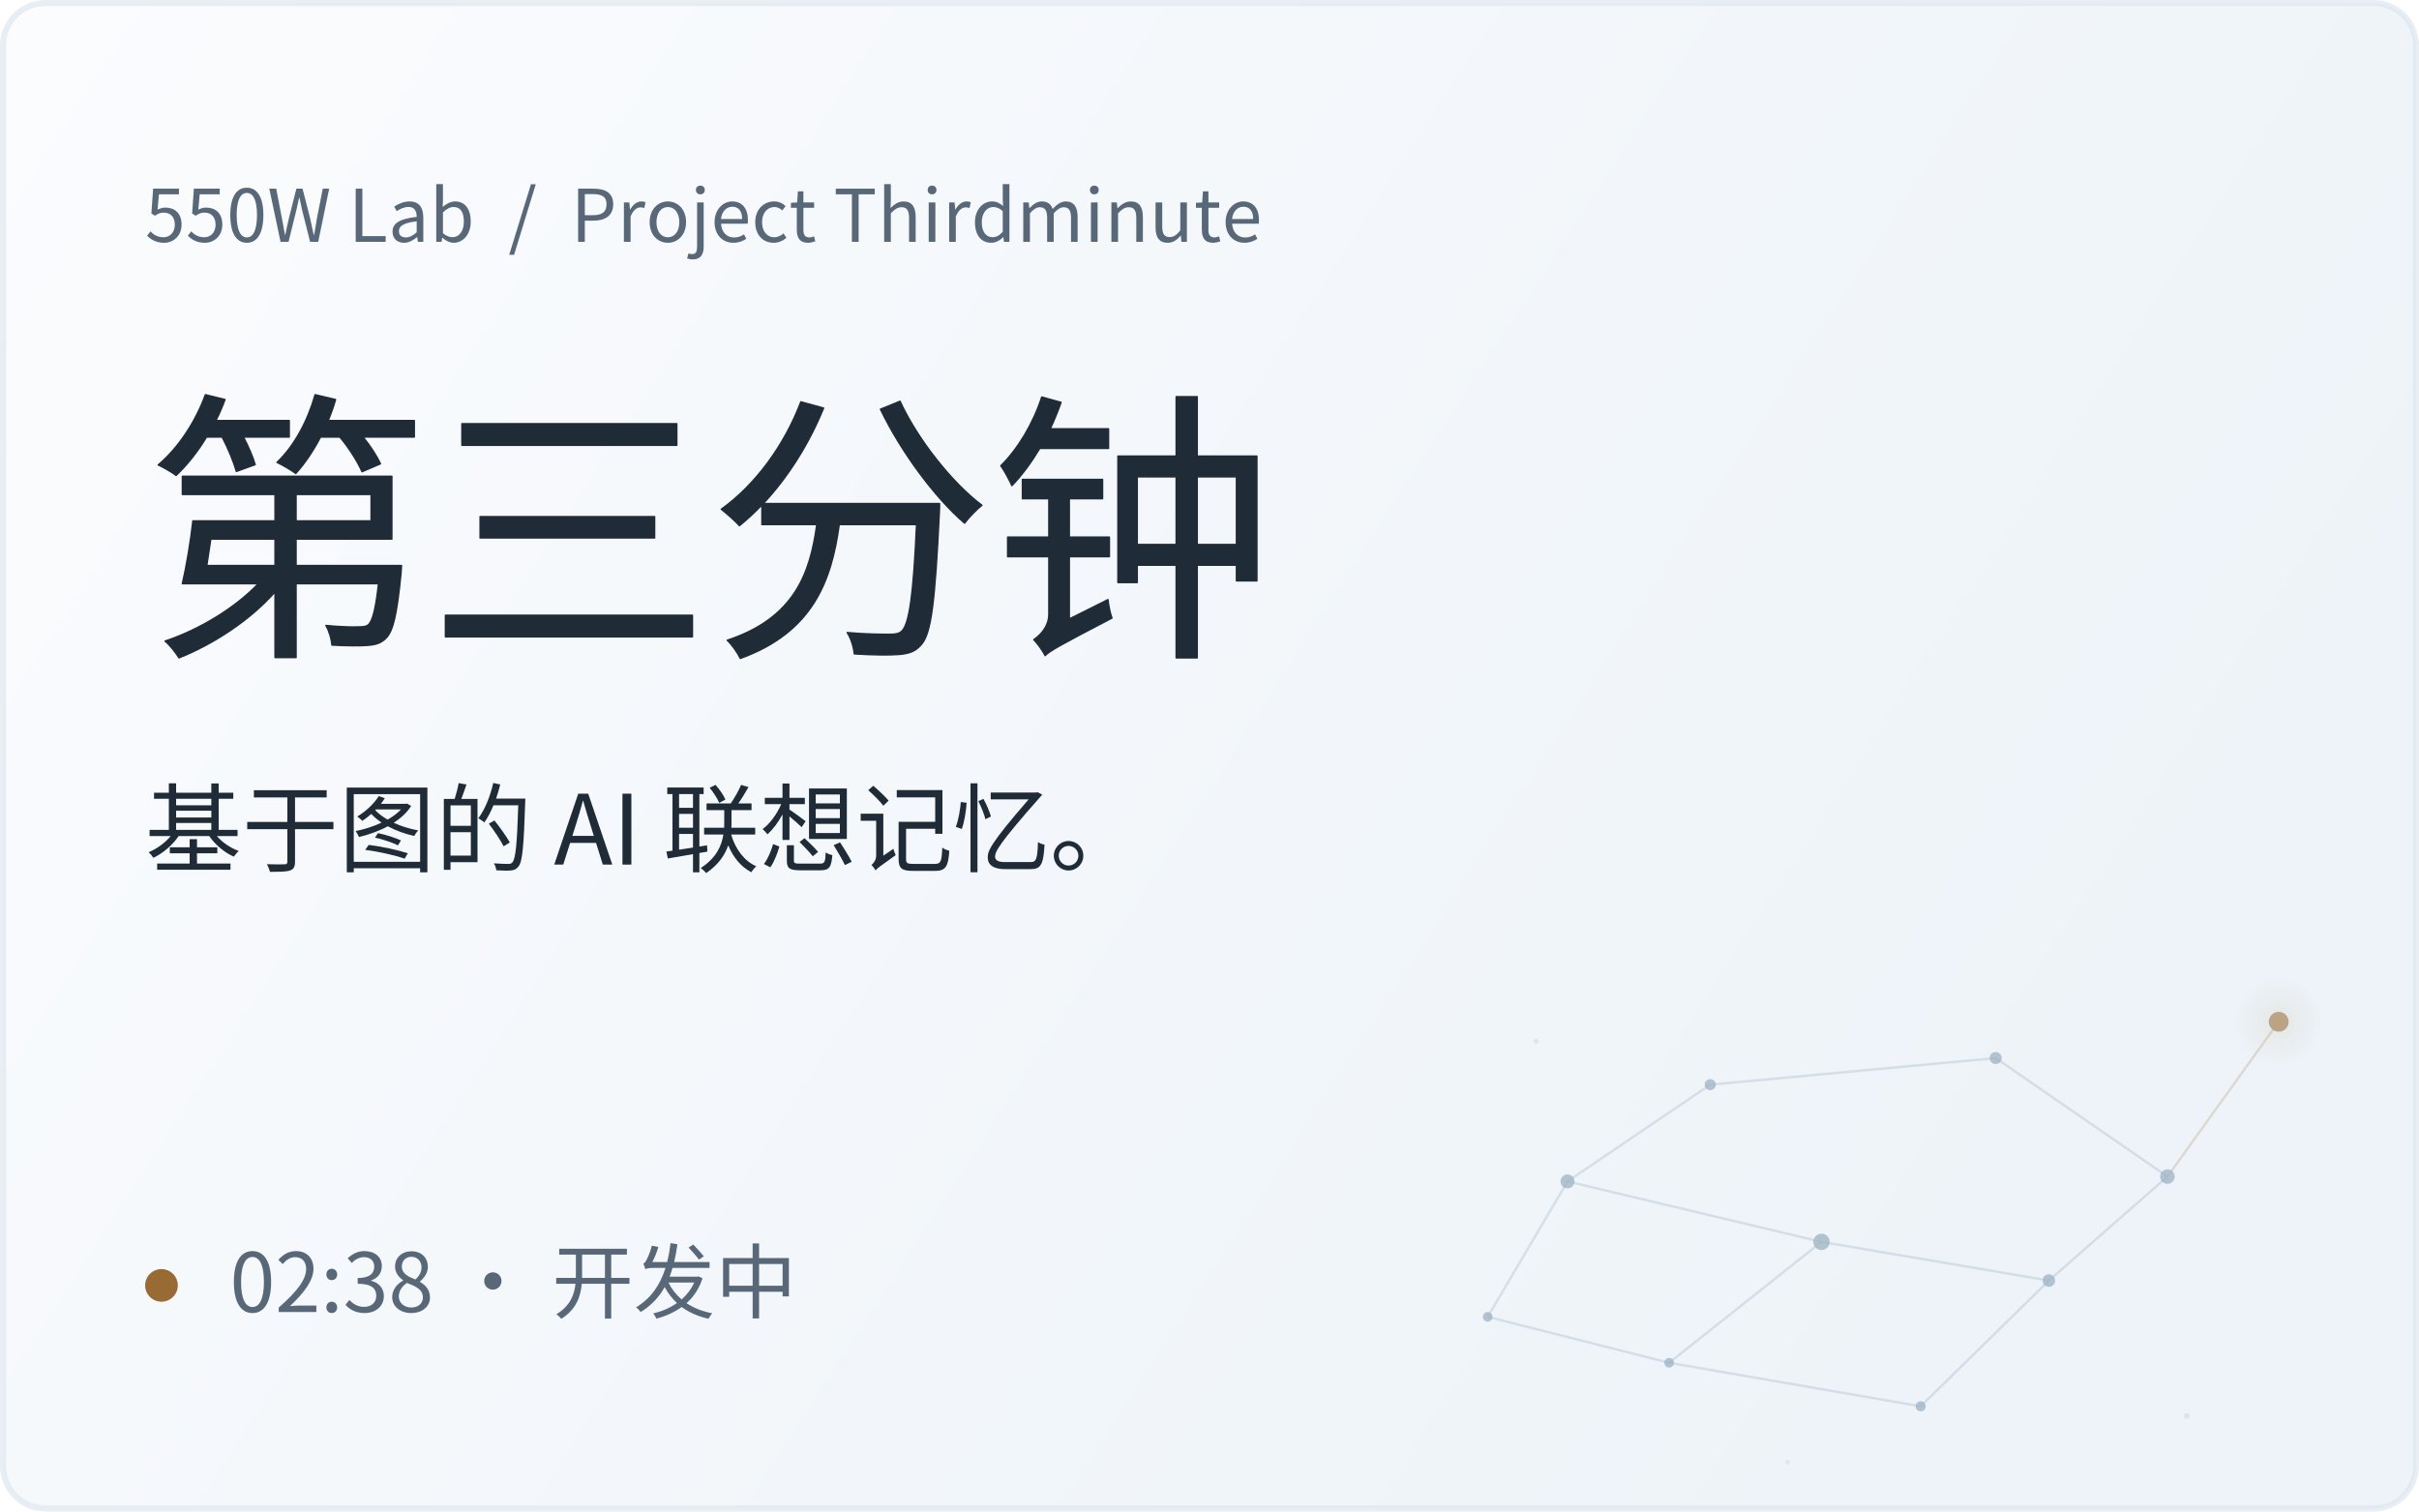
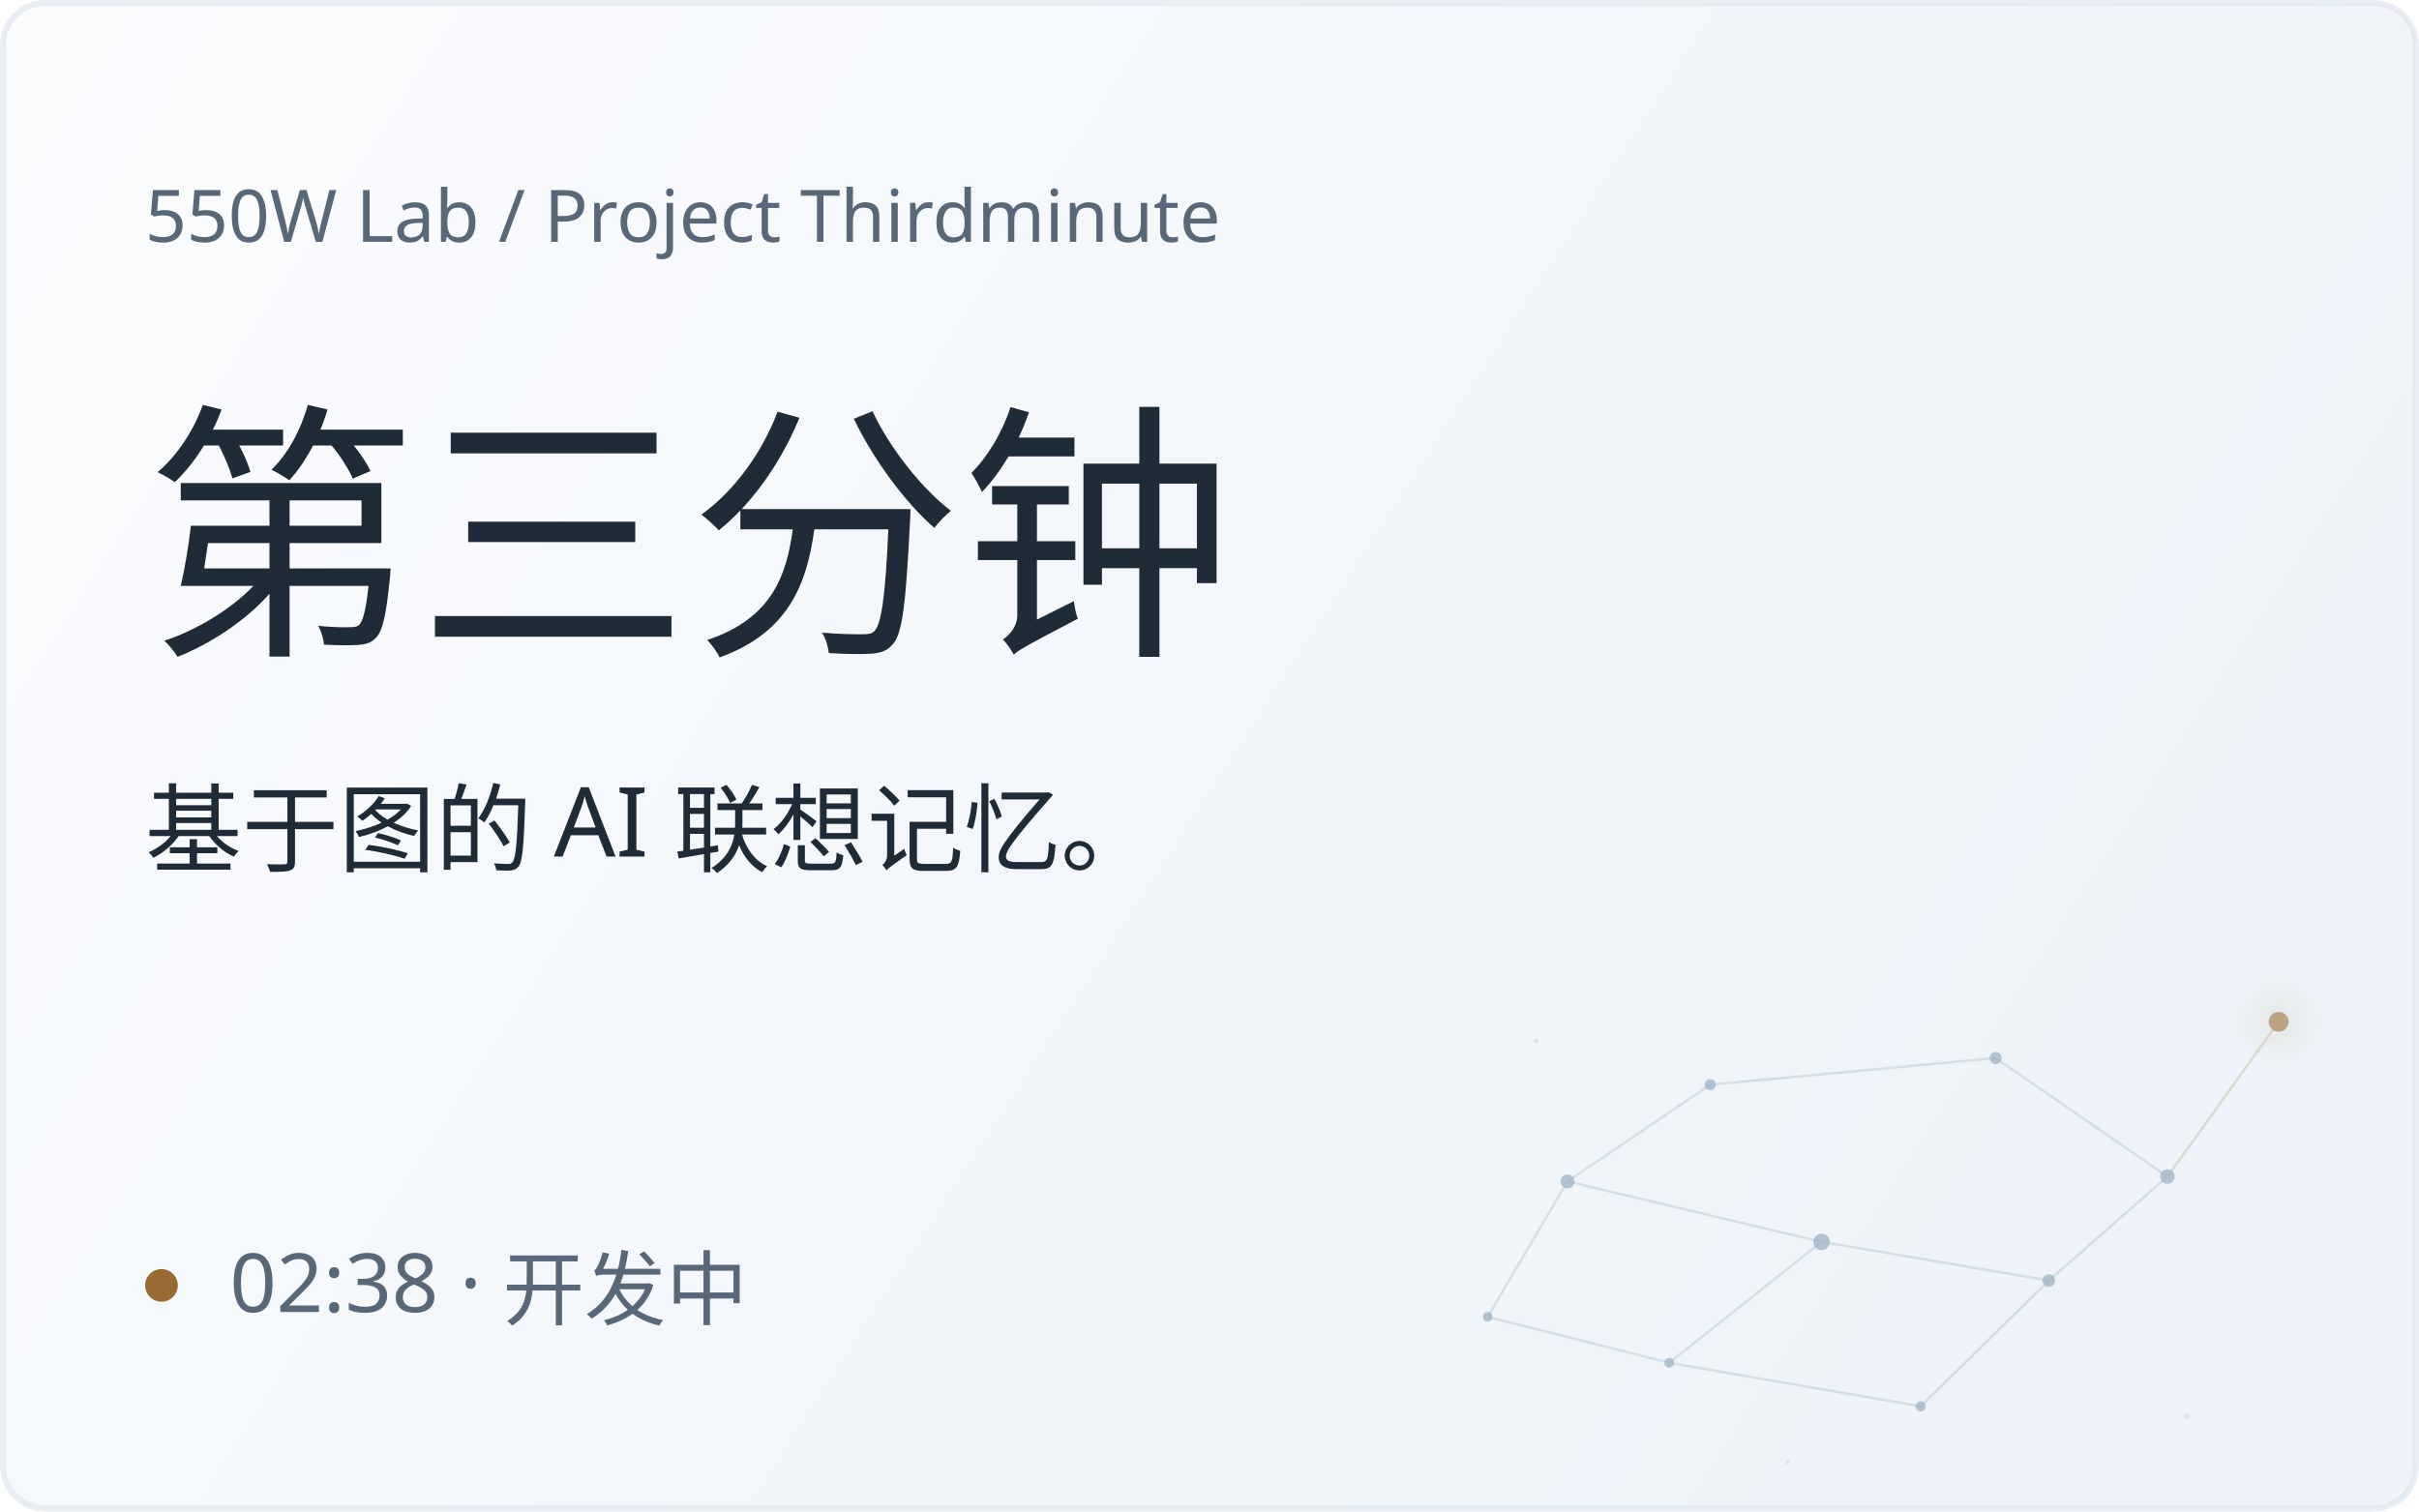
- <svg xmlns="http://www.w3.org/2000/svg" width="400" height="250" viewBox="0 0 400 250" role="img" aria-label="第三分钟 (Thirdminute) — 基于图的 AI 联想记忆。">
+ <svg xmlns="http://www.w3.org/2000/svg" width="400" height="250" viewBox="0 0 400 250" role="img" aria-label="第三分钟 (Thirdminute) — 基于图的 AI 联想记忆。" xml:lang="zh-CN">
  <defs>
    <linearGradient id="surface" x1="0" y1="0" x2="1" y2=".4">
      <stop offset="0" stop-color="#fbfcfe" />
      <stop offset="1" stop-color="#edf3f8" />
    </linearGradient>
    <radialGradient id="future-glow">
      <stop offset="0" stop-color="#986a34" stop-opacity=".15" />
      <stop offset="1" stop-color="#986a34" stop-opacity="0" />
    </radialGradient>
  </defs>
  <rect x=".5" y=".5" width="399" height="249" rx="7" fill="url(#surface)" stroke="#dce5ed" stroke-opacity=".65" />
  <g transform="translate(246 169) scale(.4)" opacity=".58">
    <line x1="0" y1="122" x2="33" y2="66" stroke="#67859f" stroke-width="1" opacity=".34" />
    <line x1="0" y1="122" x2="75" y2="141" stroke="#67859f" stroke-width="1" opacity=".34" />
    <line x1="33" y1="66" x2="92" y2="26" stroke="#67859f" stroke-width="1" opacity=".34" />
    <line x1="33" y1="66" x2="138" y2="91" stroke="#67859f" stroke-width="1" opacity=".34" />
    <line x1="75" y1="141" x2="138" y2="91" stroke="#67859f" stroke-width="1" opacity=".34" />
    <line x1="75" y1="141" x2="179" y2="159" stroke="#67859f" stroke-width="1" opacity=".34" />
    <line x1="92" y1="26" x2="210" y2="15" stroke="#67859f" stroke-width="1" opacity=".34" />
    <line x1="138" y1="91" x2="232" y2="107" stroke="#67859f" stroke-width="1" opacity=".34" />
    <line x1="179" y1="159" x2="232" y2="107" stroke="#67859f" stroke-width="1" opacity=".34" />
    <line x1="210" y1="15" x2="281" y2="64" stroke="#67859f" stroke-width="1" opacity=".34" />
    <line x1="232" y1="107" x2="281" y2="64" stroke="#67859f" stroke-width="1" opacity=".34" />
    <line x1="281" y1="64" x2="327" y2="0" stroke="#986a34" stroke-width="1" opacity=".34" />
    <circle cx="20" cy="8" r="1.05" fill="#67859f" opacity=".24" />
    <circle cx="124" cy="182" r="0.9" fill="#67859f" opacity=".24" />
    <circle cx="289" cy="163" r="1.2" fill="#67859f" opacity=".24" />
    <circle cx="0" cy="122" r="2.0" fill="#67859f" opacity=".76" />
    <circle cx="33" cy="66" r="2.9" fill="#67859f" opacity=".76" />
    <circle cx="75" cy="141" r="2.0" fill="#67859f" opacity=".76" />
    <circle cx="92" cy="26" r="2.3" fill="#67859f" opacity=".76" />
    <circle cx="138" cy="91" r="3.4" fill="#67859f" opacity=".76" />
    <circle cx="179" cy="159" r="2.1" fill="#67859f" opacity=".76" />
    <circle cx="210" cy="15" r="2.5" fill="#67859f" opacity=".76" />
    <circle cx="232" cy="107" r="2.6" fill="#67859f" opacity=".76" />
    <circle cx="281" cy="64" r="3.0" fill="#67859f" opacity=".76" />
    <circle cx="327" cy="0" r="19" fill="url(#future-glow)" />
    <circle cx="327" cy="0" r="4.1" fill="#986a34" />
  </g>
-   <path fill="#596878" transform="translate(24.000 40.000) scale(0.012 -0.012)" d="M262 -13C385 -13 502 78 502 238C502 400 402 472 281 472C237 472 204 461 171 443L190 655H466V733H110L86 391L135 360C177 388 208 403 257 403C349 403 409 341 409 236C409 129 340 63 253 63C168 63 114 102 73 144L27 84C77 35 147 -13 262 -13Z" />
-   <path fill="#596878" transform="translate(30.740 40.000) scale(0.012 -0.012)" d="M262 -13C385 -13 502 78 502 238C502 400 402 472 281 472C237 472 204 461 171 443L190 655H466V733H110L86 391L135 360C177 388 208 403 257 403C349 403 409 341 409 236C409 129 340 63 253 63C168 63 114 102 73 144L27 84C77 35 147 -13 262 -13Z" />
-   <path fill="#596878" transform="translate(37.480 40.000) scale(0.012 -0.012)" d="M278 -13C417 -13 506 113 506 369C506 623 417 746 278 746C138 746 50 623 50 369C50 113 138 -13 278 -13ZM278 61C195 61 138 154 138 369C138 583 195 674 278 674C361 674 418 583 418 369C418 154 361 61 278 61Z" />
-   <path fill="#596878" transform="translate(44.220 40.000) scale(0.012 -0.012)" d="M181 0H291L400 442C412 500 426 553 437 609H441C453 553 464 500 477 442L588 0H700L851 733H763L684 334C671 255 657 176 644 96H638C620 176 604 256 586 334L484 733H399L298 334C280 255 262 176 246 96H242C227 176 213 255 198 334L121 733H26Z" />
-   <path fill="#596878" transform="translate(57.604 40.000) scale(0.012 -0.012)" d="M101 0H514V79H193V733H101Z" />
-   <path fill="#596878" transform="translate(64.200 40.000) scale(0.012 -0.012)" d="M217 -13C284 -13 345 22 397 65H400L408 0H483V334C483 469 428 557 295 557C207 557 131 518 82 486L117 423C160 452 217 481 280 481C369 481 392 414 392 344C161 318 59 259 59 141C59 43 126 -13 217 -13ZM243 61C189 61 147 85 147 147C147 217 209 262 392 283V132C339 85 295 61 243 61Z" />
-   <path fill="#596878" transform="translate(71.036 40.000) scale(0.012 -0.012)" d="M331 -13C455 -13 567 94 567 280C567 448 491 557 351 557C290 557 230 523 180 481L184 578V796H92V0H165L173 56H177C224 13 281 -13 331 -13ZM316 64C280 64 231 78 184 120V406C235 454 283 480 328 480C432 480 472 400 472 279C472 145 406 64 316 64Z" />
-   <path fill="#596878" transform="translate(84.068 40.000) scale(0.012 -0.012)" d="M11 -179H78L377 794H311Z" />
-   <path fill="#596878" transform="translate(94.388 40.000) scale(0.012 -0.012)" d="M101 0H193V292H314C475 292 584 363 584 518C584 678 474 733 310 733H101ZM193 367V658H298C427 658 492 625 492 518C492 413 431 367 302 367Z" />
-   <path fill="#596878" transform="translate(102.064 40.000) scale(0.012 -0.012)" d="M92 0H184V349C220 441 275 475 320 475C343 475 355 472 373 466L390 545C373 554 356 557 332 557C272 557 216 513 178 444H176L167 543H92Z" />
-   <path fill="#596878" transform="translate(106.800 40.000) scale(0.012 -0.012)" d="M303 -13C436 -13 554 91 554 271C554 452 436 557 303 557C170 557 52 452 52 271C52 91 170 -13 303 -13ZM303 63C209 63 146 146 146 271C146 396 209 480 303 480C397 480 461 396 461 271C461 146 397 63 303 63Z" />
-   <path fill="#596878" transform="translate(114.152 40.000) scale(0.012 -0.012)" d="M35 -242C143 -242 184 -173 184 -62V543H93V-62C93 -128 80 -169 26 -169C7 -169 -12 -164 -26 -159L-44 -228C-25 -236 3 -242 35 -242ZM138 655C173 655 199 679 199 716C199 751 173 775 138 775C102 775 77 751 77 716C77 679 102 655 138 655Z" />
-   <path fill="#596878" transform="translate(117.532 40.000) scale(0.012 -0.012)" d="M312 -13C385 -13 443 11 490 42L458 103C417 76 375 60 322 60C219 60 148 134 142 250H508C510 264 512 282 512 302C512 457 434 557 295 557C171 557 52 448 52 271C52 92 167 -13 312 -13ZM141 315C152 423 220 484 297 484C382 484 432 425 432 315Z" />
-   <path fill="#596878" transform="translate(124.260 40.000) scale(0.012 -0.012)" d="M306 -13C371 -13 433 13 482 55L442 117C408 87 364 63 314 63C214 63 146 146 146 271C146 396 218 480 317 480C359 480 394 461 425 433L471 493C433 527 384 557 313 557C173 557 52 452 52 271C52 91 162 -13 306 -13Z" />
-   <path fill="#596878" transform="translate(130.460 40.000) scale(0.012 -0.012)" d="M262 -13C296 -13 332 -3 363 7L345 76C327 68 303 61 283 61C220 61 199 99 199 165V469H347V543H199V696H123L113 543L27 538V469H108V168C108 59 147 -13 262 -13Z" />
-   <path fill="#596878" transform="translate(137.832 40.000) scale(0.012 -0.012)" d="M253 0H346V655H568V733H31V655H253Z" />
-   <path fill="#596878" transform="translate(145.100 40.000) scale(0.012 -0.012)" d="M92 0H184V394C238 449 276 477 332 477C404 477 435 434 435 332V0H526V344C526 482 474 557 360 557C286 557 230 516 180 466L184 578V796H92Z" />
-   <path fill="#596878" transform="translate(152.464 40.000) scale(0.012 -0.012)" d="M92 0H184V543H92ZM138 655C174 655 199 679 199 716C199 751 174 775 138 775C102 775 78 751 78 716C78 679 102 655 138 655Z" />
-   <path fill="#596878" transform="translate(155.844 40.000) scale(0.012 -0.012)" d="M92 0H184V349C220 441 275 475 320 475C343 475 355 472 373 466L390 545C373 554 356 557 332 557C272 557 216 513 178 444H176L167 543H92Z" />
-   <path fill="#596878" transform="translate(160.580 40.000) scale(0.012 -0.012)" d="M277 -13C342 -13 400 22 442 64H445L453 0H528V796H436V587L441 494C393 533 352 557 288 557C164 557 53 447 53 271C53 90 141 -13 277 -13ZM297 64C202 64 147 141 147 272C147 396 217 480 304 480C349 480 391 464 436 423V138C391 88 347 64 297 64Z" />
-   <path fill="#596878" transform="translate(168.100 40.000) scale(0.012 -0.012)" d="M92 0H184V394C233 450 279 477 320 477C389 477 421 434 421 332V0H512V394C563 450 607 477 649 477C718 477 750 434 750 332V0H841V344C841 482 788 557 677 557C610 557 554 514 497 453C475 517 431 557 347 557C282 557 226 516 178 464H176L167 543H92Z" />
-   <path fill="#596878" transform="translate(179.292 40.000) scale(0.012 -0.012)" d="M92 0H184V543H92ZM138 655C174 655 199 679 199 716C199 751 174 775 138 775C102 775 78 751 78 716C78 679 102 655 138 655Z" />
-   <path fill="#596878" transform="translate(182.672 40.000) scale(0.012 -0.012)" d="M92 0H184V394C238 449 276 477 332 477C404 477 435 434 435 332V0H526V344C526 482 474 557 360 557C286 557 229 516 178 464H176L167 543H92Z" />
-   <path fill="#596878" transform="translate(190.072 40.000) scale(0.012 -0.012)" d="M251 -13C325 -13 379 26 430 85H433L440 0H516V543H425V158C373 94 334 66 278 66C206 66 176 109 176 210V543H84V199C84 60 136 -13 251 -13Z" />
-   <path fill="#596878" transform="translate(197.436 40.000) scale(0.012 -0.012)" d="M262 -13C296 -13 332 -3 363 7L345 76C327 68 303 61 283 61C220 61 199 99 199 165V469H347V543H199V696H123L113 543L27 538V469H108V168C108 59 147 -13 262 -13Z" />
-   <path fill="#596878" transform="translate(202.040 40.000) scale(0.012 -0.012)" d="M312 -13C385 -13 443 11 490 42L458 103C417 76 375 60 322 60C219 60 148 134 142 250H508C510 264 512 282 512 302C512 457 434 557 295 557C171 557 52 448 52 271C52 92 167 -13 312 -13ZM141 315C152 423 220 484 297 484C382 484 432 425 432 315Z" />
-   <path fill="#202b38" stroke="#202b38" stroke-width="5" stroke-linejoin="round" paint-order="stroke fill" transform="translate(24.000 105.000) scale(0.047 -0.047)" d="M168 401C160 329 145 240 131 180H398C315 93 188 17 70 -22C87 -36 108 -63 119 -81C238 -34 369 51 457 151V-80H531V180H821C811 89 800 50 786 36C778 29 768 28 750 28C732 27 685 28 636 33C647 14 656 -15 657 -36C709 -39 758 -39 783 -37C812 -35 830 -29 847 -12C873 13 886 74 900 214C901 224 902 244 902 244H531V337H868V558H131V494H457V401ZM231 337H457V244H217ZM531 494H795V401H531ZM212 845C177 749 117 658 46 598C65 589 95 572 109 561C147 597 184 643 216 696H271C292 656 312 607 321 575L387 599C380 624 364 662 346 696H507V754H249C261 778 272 803 281 828ZM598 845C572 753 525 665 464 607C483 598 515 579 530 568C561 602 591 646 617 696H685C718 657 749 607 763 574L828 602C816 628 793 664 767 696H947V754H644C654 778 663 803 670 828Z" />
-   <path fill="#202b38" stroke="#202b38" stroke-width="5" stroke-linejoin="round" paint-order="stroke fill" transform="translate(70.600 105.000) scale(0.047 -0.047)" d="M123 743V667H879V743ZM187 416V341H801V416ZM65 69V-7H934V69Z" />
-   <path fill="#202b38" stroke="#202b38" stroke-width="5" stroke-linejoin="round" paint-order="stroke fill" transform="translate(117.200 105.000) scale(0.047 -0.047)" d="M673 822 604 794C675 646 795 483 900 393C915 413 942 441 961 456C857 534 735 687 673 822ZM324 820C266 667 164 528 44 442C62 428 95 399 108 384C135 406 161 430 187 457V388H380C357 218 302 59 65 -19C82 -35 102 -64 111 -83C366 9 432 190 459 388H731C720 138 705 40 680 14C670 4 658 2 637 2C614 2 552 2 487 8C501 -13 510 -45 512 -67C575 -71 636 -72 670 -69C704 -66 727 -59 748 -34C783 5 796 119 811 426C812 436 812 462 812 462H192C277 553 352 670 404 798Z" />
-   <path fill="#202b38" stroke="#202b38" stroke-width="5" stroke-linejoin="round" paint-order="stroke fill" transform="translate(163.800 105.000) scale(0.047 -0.047)" d="M653 556V318H516V556ZM727 556H865V318H727ZM653 838V629H448V184H516V245H653V-81H727V245H865V190H937V629H727V838ZM180 837C150 744 96 654 36 595C48 579 68 541 75 525C110 561 143 606 173 656H415V725H210C224 755 237 787 248 818ZM60 344V275H205V73C205 26 171 -4 152 -17C165 -30 184 -57 192 -73C208 -57 237 -40 427 59C421 75 415 104 413 124L277 56V275H418V344H277V479H394V547H112V479H205V344Z" />
-   <path fill="#202b38" transform="translate(24.000 143.000) scale(0.016 -0.016)" d="M684 839V743H320V840H245V743H92V680H245V359H46V295H264C206 224 118 161 36 128C52 114 74 88 85 70C182 116 284 201 346 295H662C723 206 821 123 917 82C929 100 951 127 967 141C883 171 798 229 741 295H955V359H760V680H911V743H760V839ZM320 680H684V613H320ZM460 263V179H255V117H460V11H124V-53H882V11H536V117H746V179H536V263ZM320 557H684V487H320ZM320 430H684V359H320Z" />
-   <path fill="#202b38" transform="translate(40.000 143.000) scale(0.016 -0.016)" d="M124 769V694H470V441H55V366H470V30C470 9 462 3 440 3C418 2 341 1 259 4C271 -18 285 -53 290 -75C393 -75 459 -74 496 -61C534 -49 549 -25 549 30V366H946V441H549V694H876V769Z" />
-   <path fill="#202b38" transform="translate(56.000 143.000) scale(0.016 -0.016)" d="M375 279C455 262 557 227 613 199L644 250C588 276 487 309 407 325ZM275 152C413 135 586 95 682 61L715 117C618 149 445 188 310 203ZM84 796V-80H156V-38H842V-80H917V796ZM156 29V728H842V29ZM414 708C364 626 278 548 192 497C208 487 234 464 245 452C275 472 306 496 337 523C367 491 404 461 444 434C359 394 263 364 174 346C187 332 203 303 210 285C308 308 413 345 508 396C591 351 686 317 781 296C790 314 809 340 823 353C735 369 647 396 569 432C644 481 707 538 749 606L706 631L695 628H436C451 647 465 666 477 686ZM378 563 385 570H644C608 531 560 496 506 465C455 494 411 527 378 563Z" />
-   <path fill="#202b38" transform="translate(72.000 143.000) scale(0.016 -0.016)" d="M552 423C607 350 675 250 705 189L769 229C736 288 667 385 610 456ZM240 842C232 794 215 728 199 679H87V-54H156V25H435V679H268C285 722 304 778 321 828ZM156 612H366V401H156ZM156 93V335H366V93ZM598 844C566 706 512 568 443 479C461 469 492 448 506 436C540 484 572 545 600 613H856C844 212 828 58 796 24C784 10 773 7 753 7C730 7 670 8 604 13C618 -6 627 -38 629 -59C685 -62 744 -64 778 -61C814 -57 836 -49 859 -19C899 30 913 185 928 644C929 654 929 682 929 682H627C643 729 658 779 670 828Z" />
-   <path fill="#202b38" transform="translate(91.584 143.000) scale(0.016 -0.016)" d="M4 0H97L168 224H436L506 0H604L355 733H252ZM191 297 227 410C253 493 277 572 300 658H304C328 573 351 493 378 410L413 297Z" />
-   <path fill="#202b38" transform="translate(101.312 143.000) scale(0.016 -0.016)" d="M101 0H193V733H101Z" />
-   <path fill="#202b38" transform="translate(109.584 143.000) scale(0.016 -0.016)" d="M485 794C525 747 566 681 584 638L648 672C630 716 587 778 546 824ZM810 824C786 766 740 685 703 632H453V563H636V442L635 381H428V311H627C610 198 555 68 392 -36C411 -48 437 -72 449 -88C577 -1 643 100 677 199C729 75 809 -24 916 -79C927 -60 950 -32 966 -17C840 39 751 162 707 311H956V381H710L711 441V563H918V632H781C816 681 854 744 887 801ZM38 135 53 63 313 108V-80H379V120L462 134L458 199L379 187V729H423V797H47V729H101V144ZM169 729H313V587H169ZM169 524H313V381H169ZM169 317H313V176L169 154Z" />
-   <path fill="#202b38" transform="translate(125.584 143.000) scale(0.016 -0.016)" d="M283 200V40C283 -38 311 -59 421 -59C443 -59 605 -59 629 -59C721 -59 743 -28 753 98C732 102 702 113 685 126C680 23 673 10 624 10C587 10 452 10 425 10C367 10 356 14 356 41V200ZM414 234C461 188 521 124 551 86L606 131C575 168 513 230 466 273ZM767 201C807 135 859 47 883 -5L953 29C928 80 874 167 833 230ZM141 212C122 145 87 59 46 6L112 -28C153 28 186 118 206 186ZM581 574H831V480H581ZM581 421H831V326H581ZM581 725H831V633H581ZM512 787V265H903V787ZM238 838V690H55V625H225C181 523 106 419 32 367C48 354 70 330 82 313C137 360 194 436 238 519V255H310V498C354 462 410 413 436 387L477 448C451 469 350 543 310 569V625H469V690H310V838Z" />
-   <path fill="#202b38" transform="translate(141.584 143.000) scale(0.016 -0.016)" d="M124 769C179 720 249 652 280 608L335 661C300 703 230 769 176 815ZM200 -61V-60C214 -41 242 -20 408 98C400 113 389 143 384 163L280 92V526H46V453H206V93C206 44 175 10 157 -4C171 -17 192 -45 200 -61ZM419 770V695H816V442H438V57C438 -41 474 -65 586 -65C611 -65 790 -65 816 -65C925 -65 951 -20 962 143C940 148 908 161 889 175C884 33 874 7 812 7C773 7 621 7 591 7C527 7 515 16 515 56V370H816V318H891V770Z" />
-   <path fill="#202b38" transform="translate(157.584 143.000) scale(0.016 -0.016)" d="M181 840V-79H253V840ZM81 647C74 566 56 456 29 390L91 368C118 441 136 557 141 639ZM262 656C292 596 324 517 335 469L392 497C380 544 347 621 315 679ZM390 745V674H782C379 211 359 138 359 74C359 -1 415 -47 537 -47H801C904 -47 935 -7 946 206C925 209 897 221 878 231C873 59 860 26 804 26H532C474 26 435 43 435 81C435 130 461 202 911 710C916 714 920 719 922 723L875 748L857 745Z" />
-   <path fill="#202b38" transform="translate(173.584 143.000) scale(0.016 -0.016)" d="M194 244C111 244 42 176 42 92C42 7 111 -61 194 -61C279 -61 347 7 347 92C347 176 279 244 194 244ZM194 -10C139 -10 93 35 93 92C93 147 139 193 194 193C251 193 296 147 296 92C296 35 251 -10 194 -10Z" />
-   <circle cx="26.7" cy="212.6" r="2.7" fill="#986a34" />
-   <path fill="#596878" transform="translate(38.000 217.000) scale(0.0135 -0.0135)" d="M278 -13C417 -13 506 113 506 369C506 623 417 746 278 746C138 746 50 623 50 369C50 113 138 -13 278 -13ZM278 61C195 61 138 154 138 369C138 583 195 674 278 674C361 674 418 583 418 369C418 154 361 61 278 61Z" />
-   <path fill="#596878" transform="translate(45.492 217.000) scale(0.0135 -0.0135)" d="M44 0H505V79H302C265 79 220 75 182 72C354 235 470 384 470 531C470 661 387 746 256 746C163 746 99 704 40 639L93 587C134 636 185 672 245 672C336 672 380 611 380 527C380 401 274 255 44 54Z" />
-   <path fill="#596878" transform="translate(52.985 217.000) scale(0.0135 -0.0135)" d="M139 390C175 390 205 418 205 460C205 501 175 530 139 530C102 530 73 501 73 460C73 418 102 390 139 390ZM139 -13C175 -13 205 15 205 56C205 98 175 126 139 126C102 126 73 98 73 56C73 15 102 -13 139 -13Z" />
-   <path fill="#596878" transform="translate(56.738 217.000) scale(0.0135 -0.0135)" d="M263 -13C394 -13 499 65 499 196C499 297 430 361 344 382V387C422 414 474 474 474 563C474 679 384 746 260 746C176 746 111 709 56 659L105 601C147 643 198 672 257 672C334 672 381 626 381 556C381 477 330 416 178 416V346C348 346 406 288 406 199C406 115 345 63 257 63C174 63 119 103 76 147L29 88C77 35 149 -13 263 -13Z" />
-   <path fill="#596878" transform="translate(64.231 217.000) scale(0.0135 -0.0135)" d="M280 -13C417 -13 509 70 509 176C509 277 450 332 386 369V374C429 408 483 474 483 551C483 664 407 744 282 744C168 744 81 669 81 558C81 481 127 426 180 389V385C113 349 46 280 46 182C46 69 144 -13 280 -13ZM330 398C243 432 164 471 164 558C164 629 213 676 281 676C359 676 405 619 405 546C405 492 379 442 330 398ZM281 55C193 55 127 112 127 190C127 260 169 318 228 356C332 314 422 278 422 179C422 106 366 55 281 55Z" />
-   <path fill="#596878" transform="translate(74.747 217.000) scale(0.0135 -0.0135)" d="M500 486C441 486 394 439 394 380C394 321 441 274 500 274C559 274 606 321 606 380C606 439 559 486 500 486Z" />
-   <path fill="#596878" transform="translate(91.271 217.000) scale(0.0135 -0.0135)" d="M649 703V418H369V461V703ZM52 418V346H288C274 209 223 75 54 -28C74 -41 101 -66 114 -84C299 33 351 189 365 346H649V-81H726V346H949V418H726V703H918V775H89V703H293V461L292 418Z" />
-   <path fill="#596878" transform="translate(104.771 217.000) scale(0.0135 -0.0135)" d="M673 790C716 744 773 680 801 642L860 683C832 719 774 781 731 826ZM144 523C154 534 188 540 251 540H391C325 332 214 168 30 57C49 44 76 15 86 -1C216 79 311 181 381 305C421 230 471 165 531 110C445 49 344 7 240 -18C254 -34 272 -62 280 -82C392 -51 498 -5 589 61C680 -6 789 -54 917 -83C928 -62 948 -32 964 -16C842 7 736 50 648 108C735 185 803 285 844 413L793 437L779 433H441C454 467 467 503 477 540H930L931 612H497C513 681 526 753 537 830L453 844C443 762 429 685 411 612H229C257 665 285 732 303 797L223 812C206 735 167 654 156 634C144 612 133 597 119 594C128 576 140 539 144 523ZM588 154C520 212 466 281 427 361H742C706 279 652 211 588 154Z" />
-   <path fill="#596878" transform="translate(118.271 217.000) scale(0.0135 -0.0135)" d="M458 840V661H96V186H171V248H458V-79H537V248H825V191H902V661H537V840ZM171 322V588H458V322ZM825 322H537V588H825Z" />
+   <g font-family="-apple-system, BlinkMacSystemFont, 'Segoe UI', 'Noto Sans', Helvetica, Arial, sans-serif, 'Apple Color Emoji', 'Segoe UI Emoji'" font-weight="400">
+     <text x="24" y="40" font-size="12" fill="#596878">550W Lab  /  Project Thirdminute</text>
+     <text x="24" y="105" font-size="45" fill="#202b38">第三分钟</text>
+     <text x="24" y="143" font-size="16" fill="#202b38">基于图的 AI 联想记忆。</text>
+     <circle cx="26.7" cy="212.6" r="2.7" fill="#986a34" />
+     <text x="38" y="217" font-size="13.5" fill="#596878">02:38 · 开发中</text>
+   </g>
</svg>
